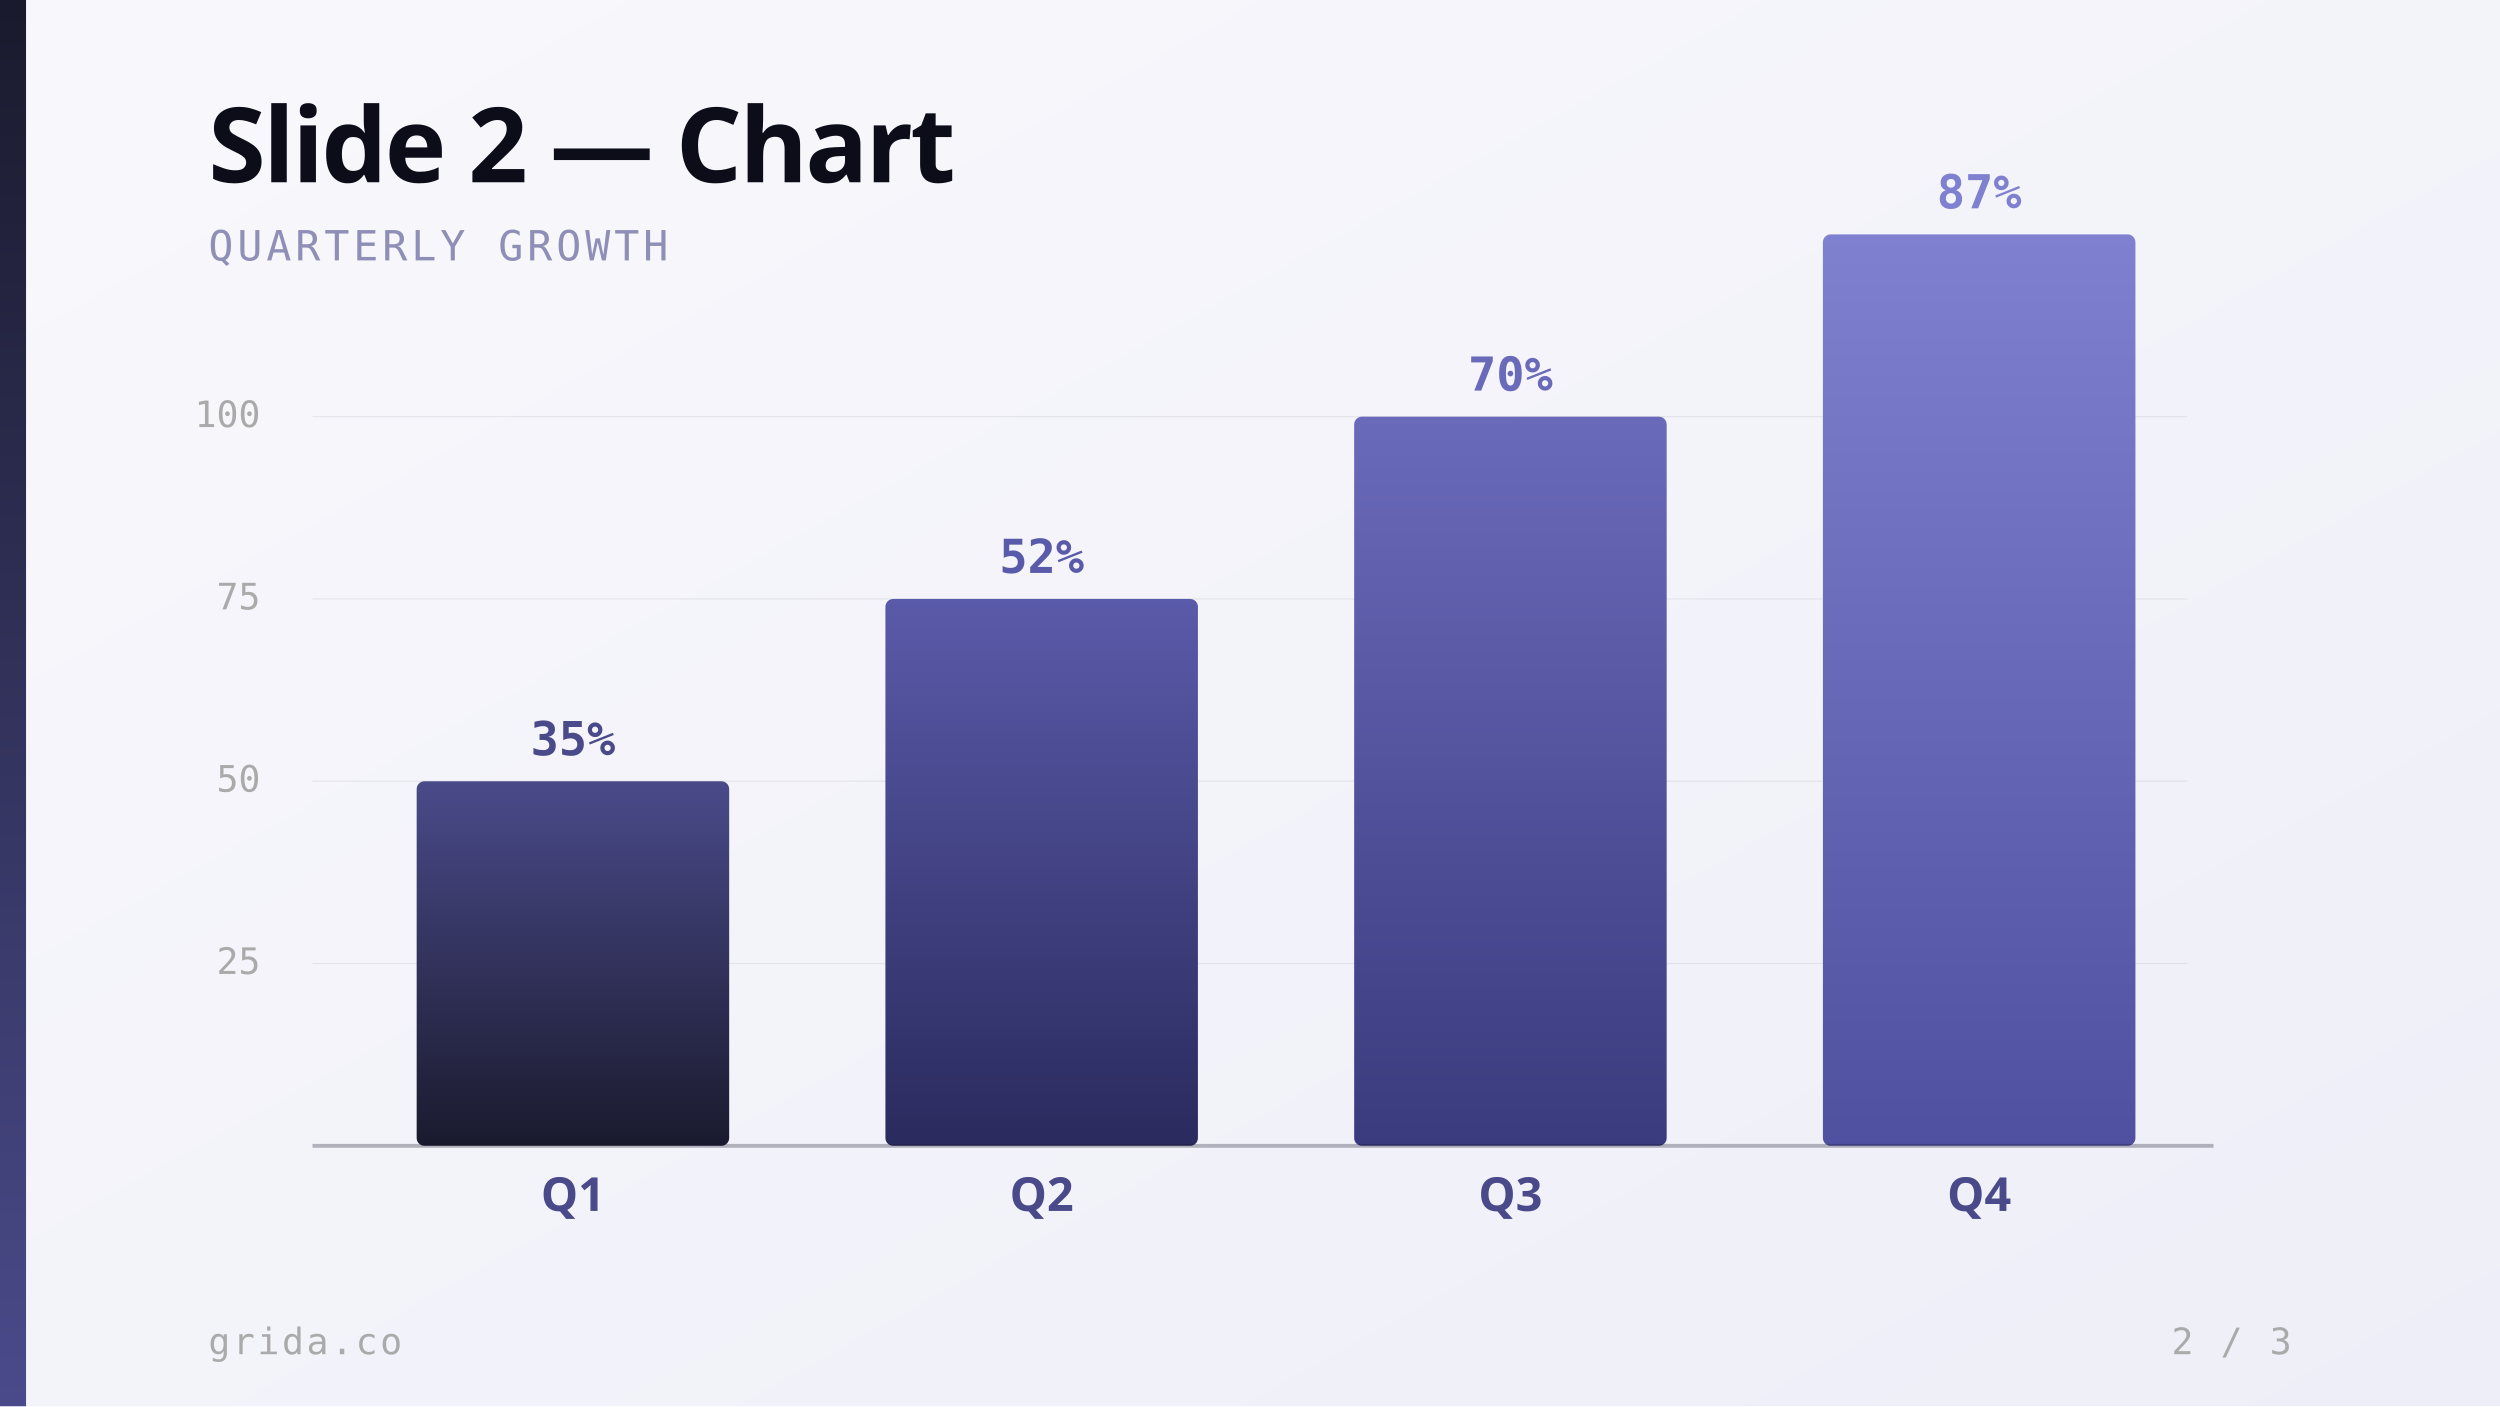
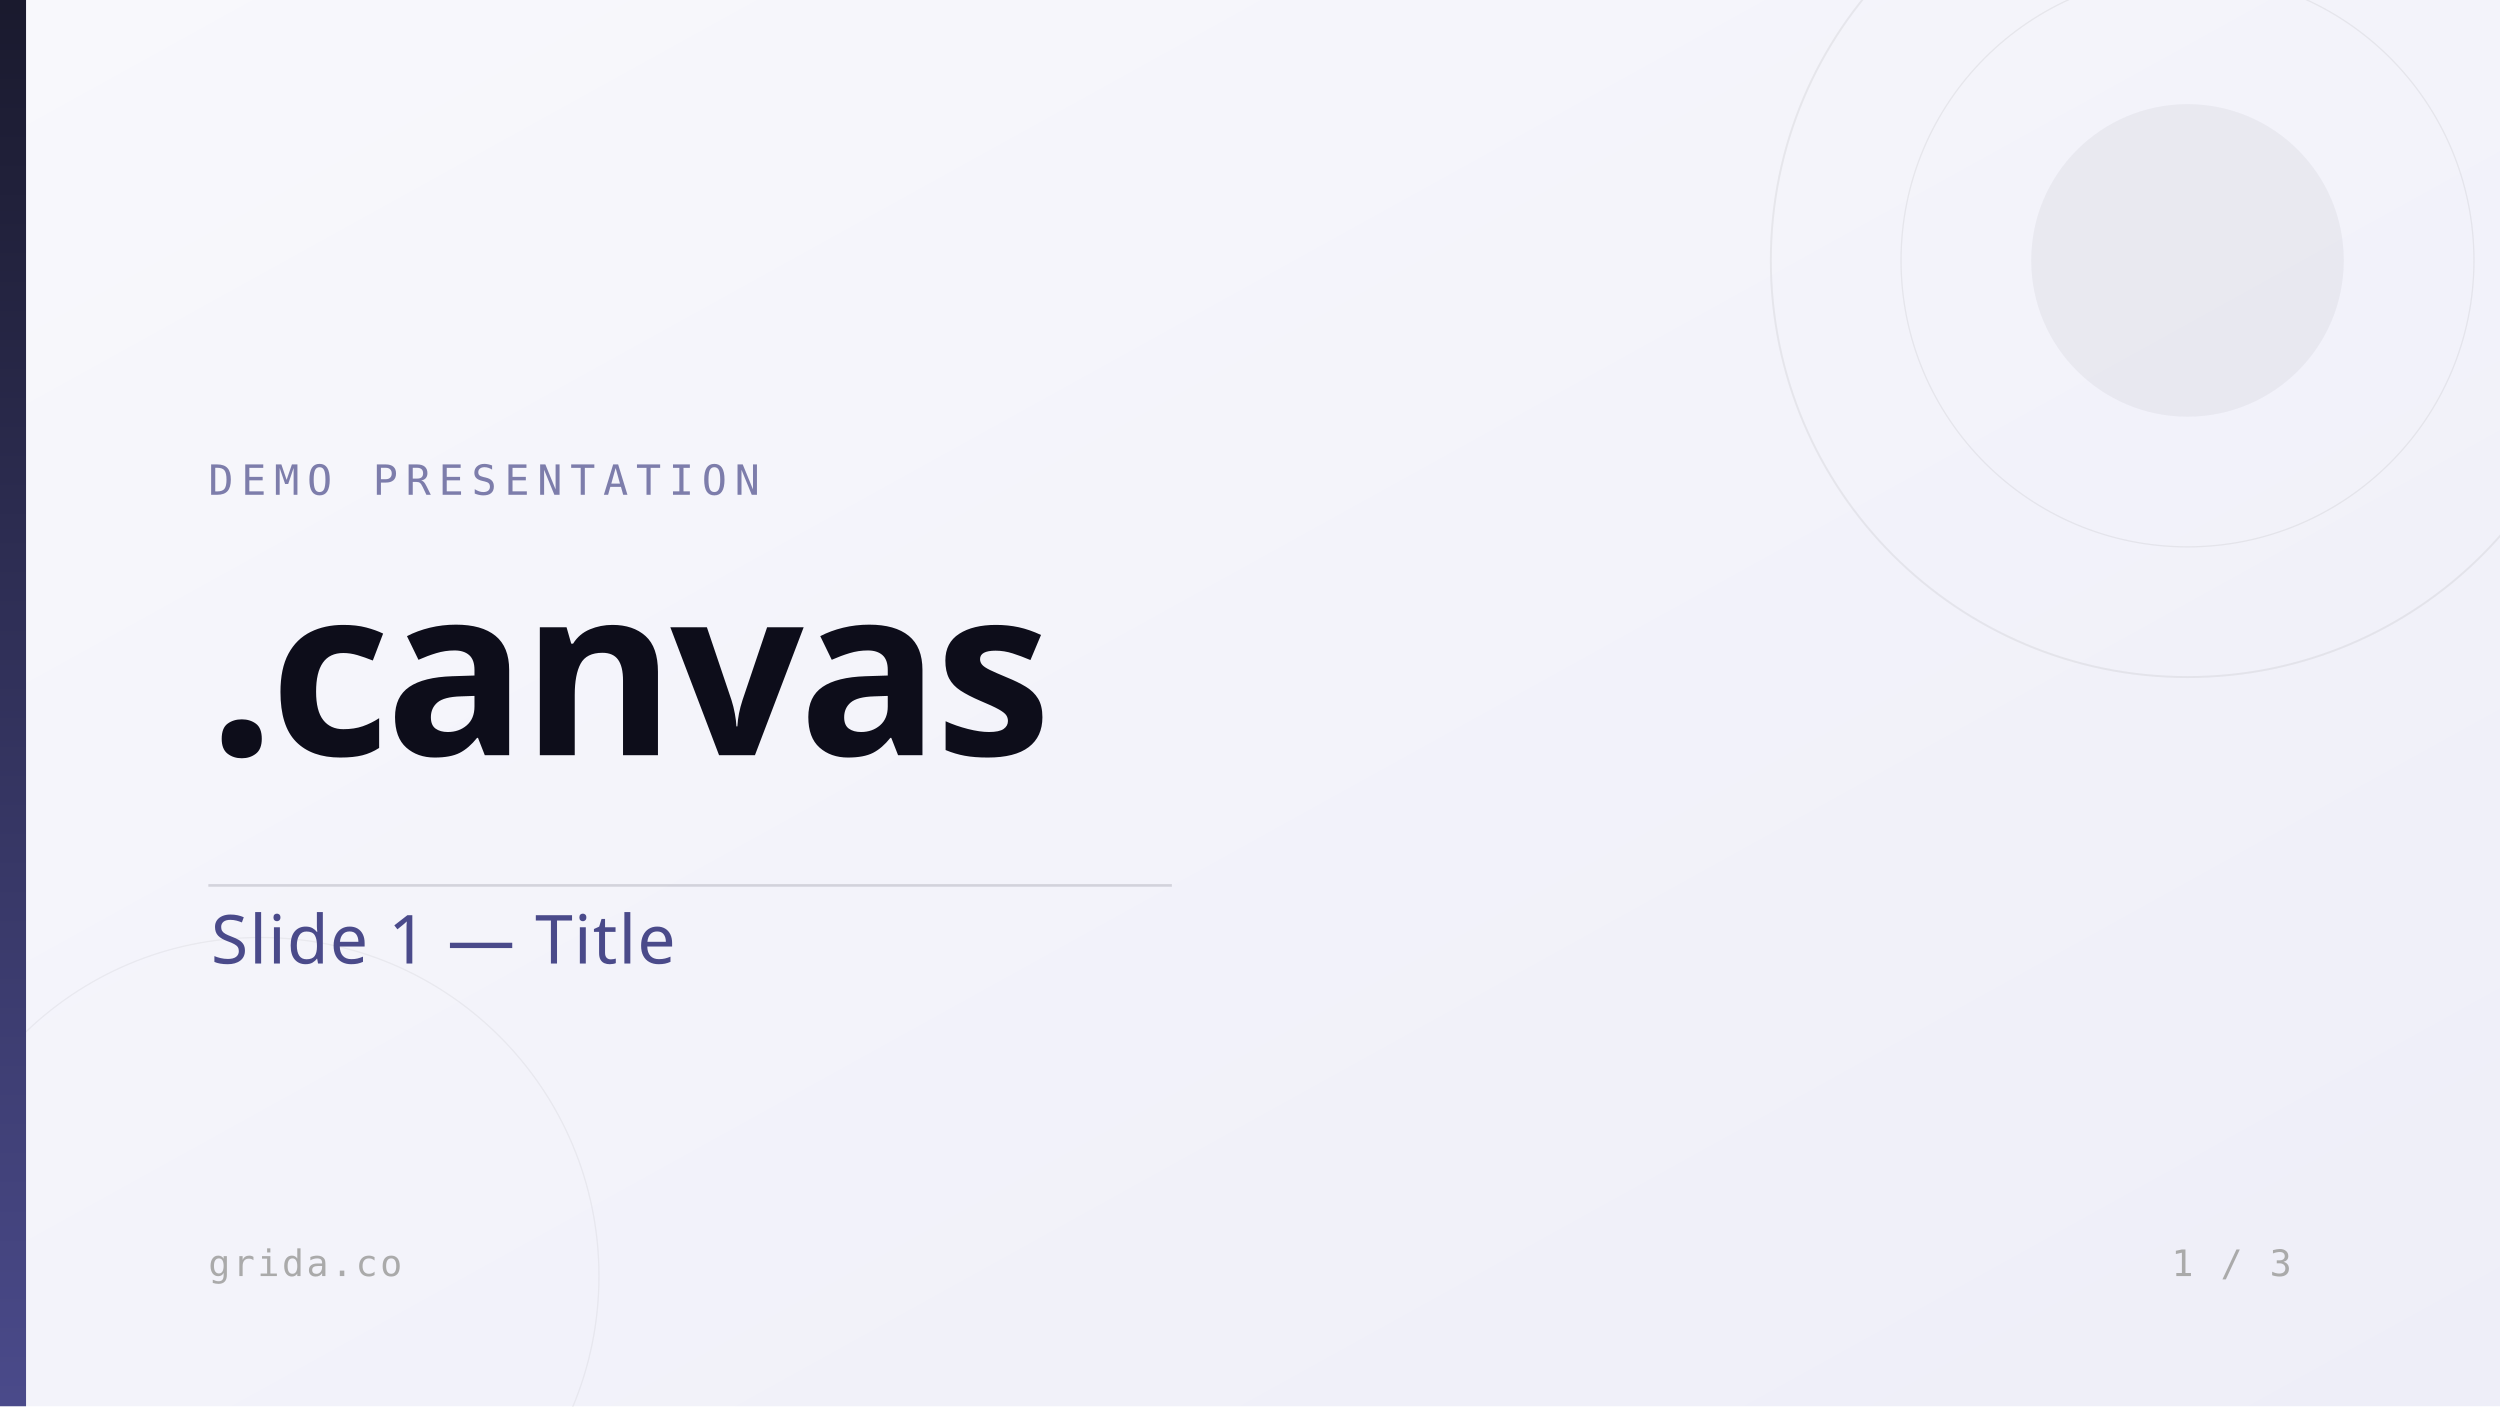
<svg xmlns="http://www.w3.org/2000/svg" viewBox="0 0 1920 1080" width="1920" height="1080">
  <defs>
    <linearGradient id="bg" x1="0" y1="0" x2="1" y2="1">
      <stop offset="0%" stop-color="#f8f8fc" />
      <stop offset="100%" stop-color="#eeeef8" />
-     </linearGradient>
-     <linearGradient id="bar1" x1="0" y1="0" x2="0" y2="1">
-       <stop offset="0%" stop-color="#4a4a8a" />
-       <stop offset="100%" stop-color="#1a1a2e" />
-     </linearGradient>
-     <linearGradient id="bar2" x1="0" y1="0" x2="0" y2="1">
-       <stop offset="0%" stop-color="#5a5aaa" />
-       <stop offset="100%" stop-color="#2a2a5e" />
-     </linearGradient>
-     <linearGradient id="bar3" x1="0" y1="0" x2="0" y2="1">
-       <stop offset="0%" stop-color="#6a6abb" />
-       <stop offset="100%" stop-color="#3a3a7e" />
-     </linearGradient>
-     <linearGradient id="bar4" x1="0" y1="0" x2="0" y2="1">
-       <stop offset="0%" stop-color="#8080d0" />
-       <stop offset="100%" stop-color="#5050a0" />
    </linearGradient>
    <linearGradient id="accent" x1="0" y1="0" x2="0" y2="1">
      <stop offset="0%" stop-color="#1a1a2e" />
      <stop offset="100%" stop-color="#4a4a8a" />
    </linearGradient>
  </defs>
  <rect width="1920" height="1080" fill="url(#bg)" />
+   <circle cx="1680" cy="200" r="320" fill="none" stroke="#000000" stroke-width="1.5" stroke-opacity="0.06" />
+   <circle cx="1680" cy="200" r="220" fill="none" stroke="#000000" stroke-width="1" stroke-opacity="0.06" />
+   <circle cx="1680" cy="200" r="120" fill="#1a1a2e" fill-opacity="0.05" stroke="none" />
+   <circle cx="200" cy="980" r="260" fill="none" stroke="#000000" stroke-width="1" stroke-opacity="0.05" />
  <rect x="0" y="0" width="20" height="1080" fill="url(#accent)" />
-   <text x="160" y="140" font-family="ui-sans-serif, system-ui, sans-serif" font-size="80" font-weight="800" fill="#0d0d1a" letter-spacing="-2">Slide 2 — Chart</text>
-   <text x="160" y="200" font-family="ui-monospace, monospace" font-size="32" fill="#4a4a8a" fill-opacity="0.6" letter-spacing="3">QUARTERLY GROWTH</text>
-   <line x1="240" y1="320" x2="1680" y2="320" stroke="#1a1a2e" stroke-width="1" stroke-opacity="0.07" />
-   <line x1="240" y1="460" x2="1680" y2="460" stroke="#1a1a2e" stroke-width="1" stroke-opacity="0.07" />
-   <line x1="240" y1="600" x2="1680" y2="600" stroke="#1a1a2e" stroke-width="1" stroke-opacity="0.07" />
-   <line x1="240" y1="740" x2="1680" y2="740" stroke="#1a1a2e" stroke-width="1" stroke-opacity="0.07" />
-   <text x="200" y="328" font-family="ui-monospace, monospace" font-size="28" fill="#aaaaaa" text-anchor="end">100</text>
-   <text x="200" y="468" font-family="ui-monospace, monospace" font-size="28" fill="#aaaaaa" text-anchor="end">75</text>
-   <text x="200" y="608" font-family="ui-monospace, monospace" font-size="28" fill="#aaaaaa" text-anchor="end">50</text>
-   <text x="200" y="748" font-family="ui-monospace, monospace" font-size="28" fill="#aaaaaa" text-anchor="end">25</text>
-   <rect x="320" y="600" width="240" height="280" fill="url(#bar1)" rx="6" ry="6" />
-   <rect x="680" y="460" width="240" height="420" fill="url(#bar2)" rx="6" ry="6" />
-   <rect x="1040" y="320" width="240" height="560" fill="url(#bar3)" rx="6" ry="6" />
-   <rect x="1400" y="180" width="240" height="700" fill="url(#bar4)" rx="6" ry="6" />
-   <text x="440" y="580" font-family="ui-monospace, monospace" font-size="36" font-weight="700" fill="#4a4a8a" text-anchor="middle">35%</text>
-   <text x="800" y="440" font-family="ui-monospace, monospace" font-size="36" font-weight="700" fill="#5a5aaa" text-anchor="middle">52%</text>
-   <text x="1160" y="300" font-family="ui-monospace, monospace" font-size="36" font-weight="700" fill="#6a6abb" text-anchor="middle">70%</text>
-   <text x="1520" y="160" font-family="ui-monospace, monospace" font-size="36" font-weight="700" fill="#8080d0" text-anchor="middle">87%</text>
-   <line x1="240" y1="880" x2="1700" y2="880" stroke="#1a1a2e" stroke-width="3" stroke-opacity="0.3" />
-   <text x="440" y="930" font-family="ui-sans-serif, system-ui, sans-serif" font-size="36" fill="#4a4a8a" text-anchor="middle" font-weight="600">Q1</text>
-   <text x="800" y="930" font-family="ui-sans-serif, system-ui, sans-serif" font-size="36" fill="#4a4a8a" text-anchor="middle" font-weight="600">Q2</text>
-   <text x="1160" y="930" font-family="ui-sans-serif, system-ui, sans-serif" font-size="36" fill="#4a4a8a" text-anchor="middle" font-weight="600">Q3</text>
-   <text x="1520" y="930" font-family="ui-sans-serif, system-ui, sans-serif" font-size="36" fill="#4a4a8a" text-anchor="middle" font-weight="600">Q4</text>
-   <text x="160" y="1040" font-family="ui-monospace, monospace" font-size="28" fill="#aaaaaa" letter-spacing="2">grida.co</text>
-   <text x="1760" y="1040" font-family="ui-monospace, monospace" font-size="28" fill="#aaaaaa" text-anchor="end" letter-spacing="2">2 / 3</text>
+   <line x1="160" y1="680" x2="900" y2="680" stroke="#1a1a2e" stroke-width="2" stroke-opacity="0.15" />
+   <text x="160" y="380" font-family="ui-monospace, monospace" font-size="32" fill="#4a4a8a" fill-opacity="0.7" letter-spacing="6">DEMO PRESENTATION</text>
+   <text x="160" y="580" font-family="ui-sans-serif, system-ui, sans-serif" font-size="180" font-weight="800" fill="#0d0d1a" letter-spacing="-4">.canvas</text>
+   <text x="162" y="740" font-family="ui-sans-serif, system-ui, sans-serif" font-size="52" fill="#4a4a8a" letter-spacing="1">Slide 1 — Title</text>
+   <text x="160" y="980" font-family="ui-monospace, monospace" font-size="28" fill="#aaaaaa" letter-spacing="2">grida.co</text>
+   <text x="1760" y="980" font-family="ui-monospace, monospace" font-size="28" fill="#aaaaaa" text-anchor="end" letter-spacing="2">1 / 3</text>
</svg>
